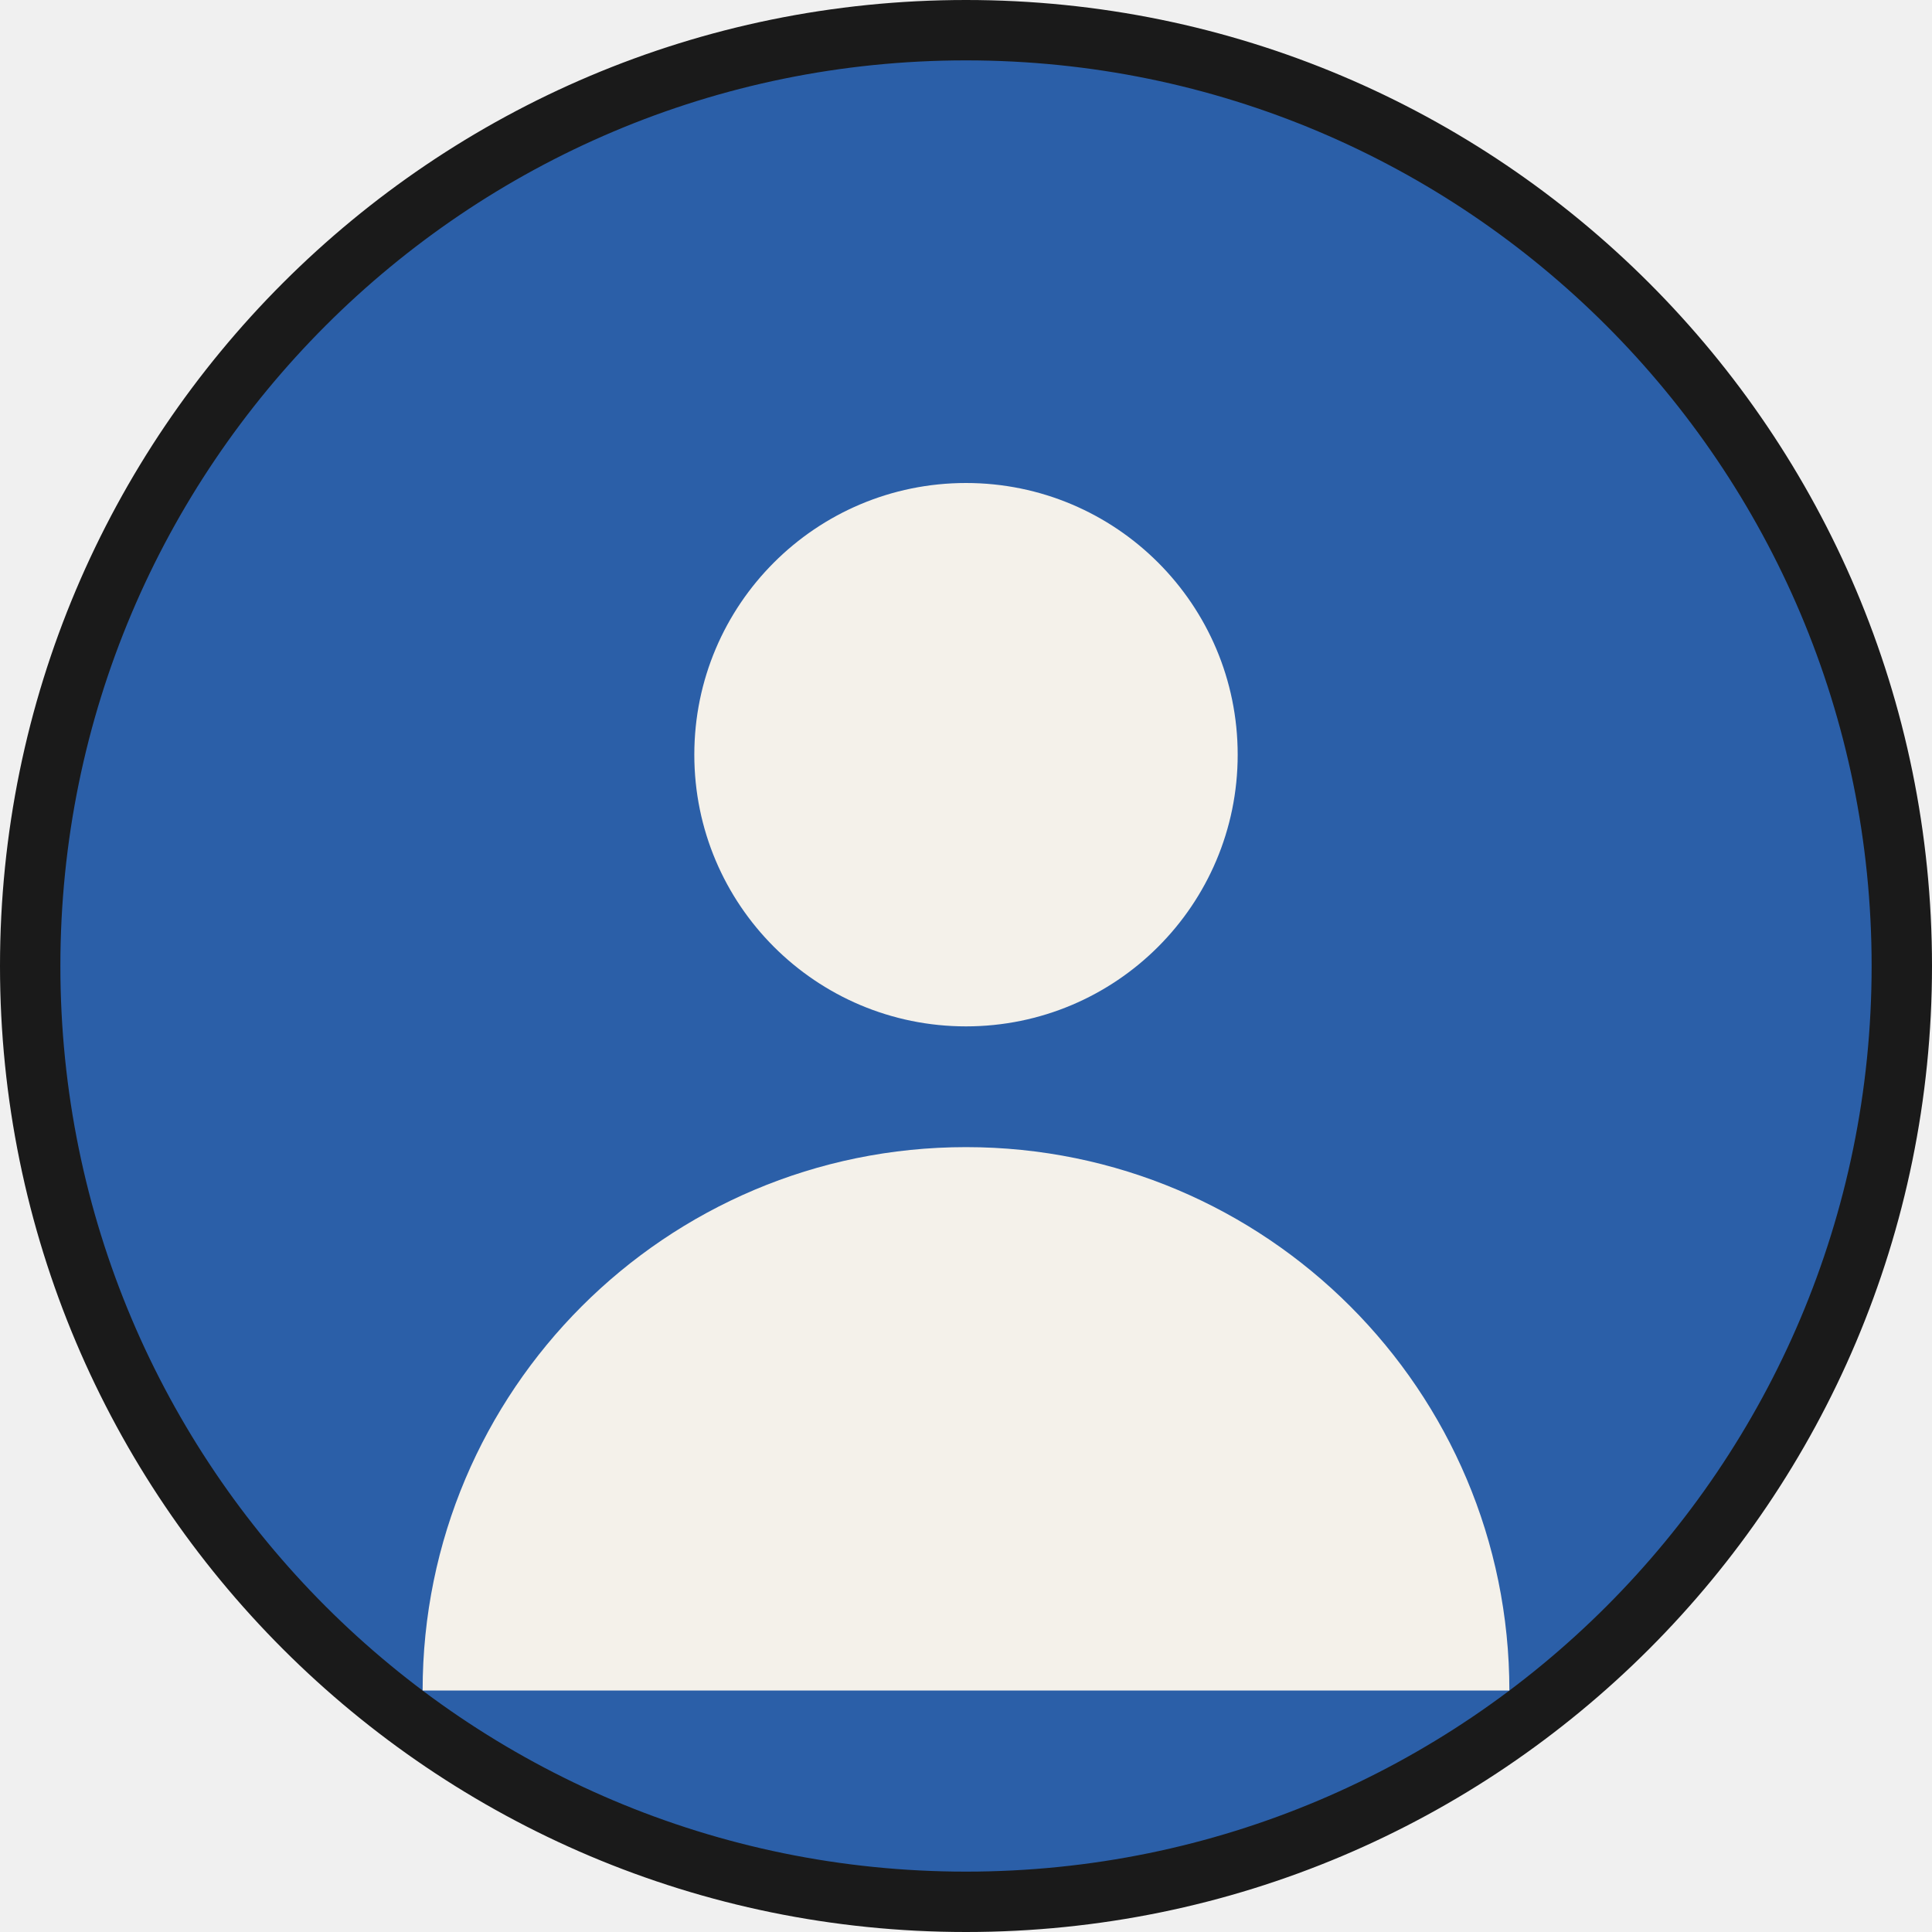
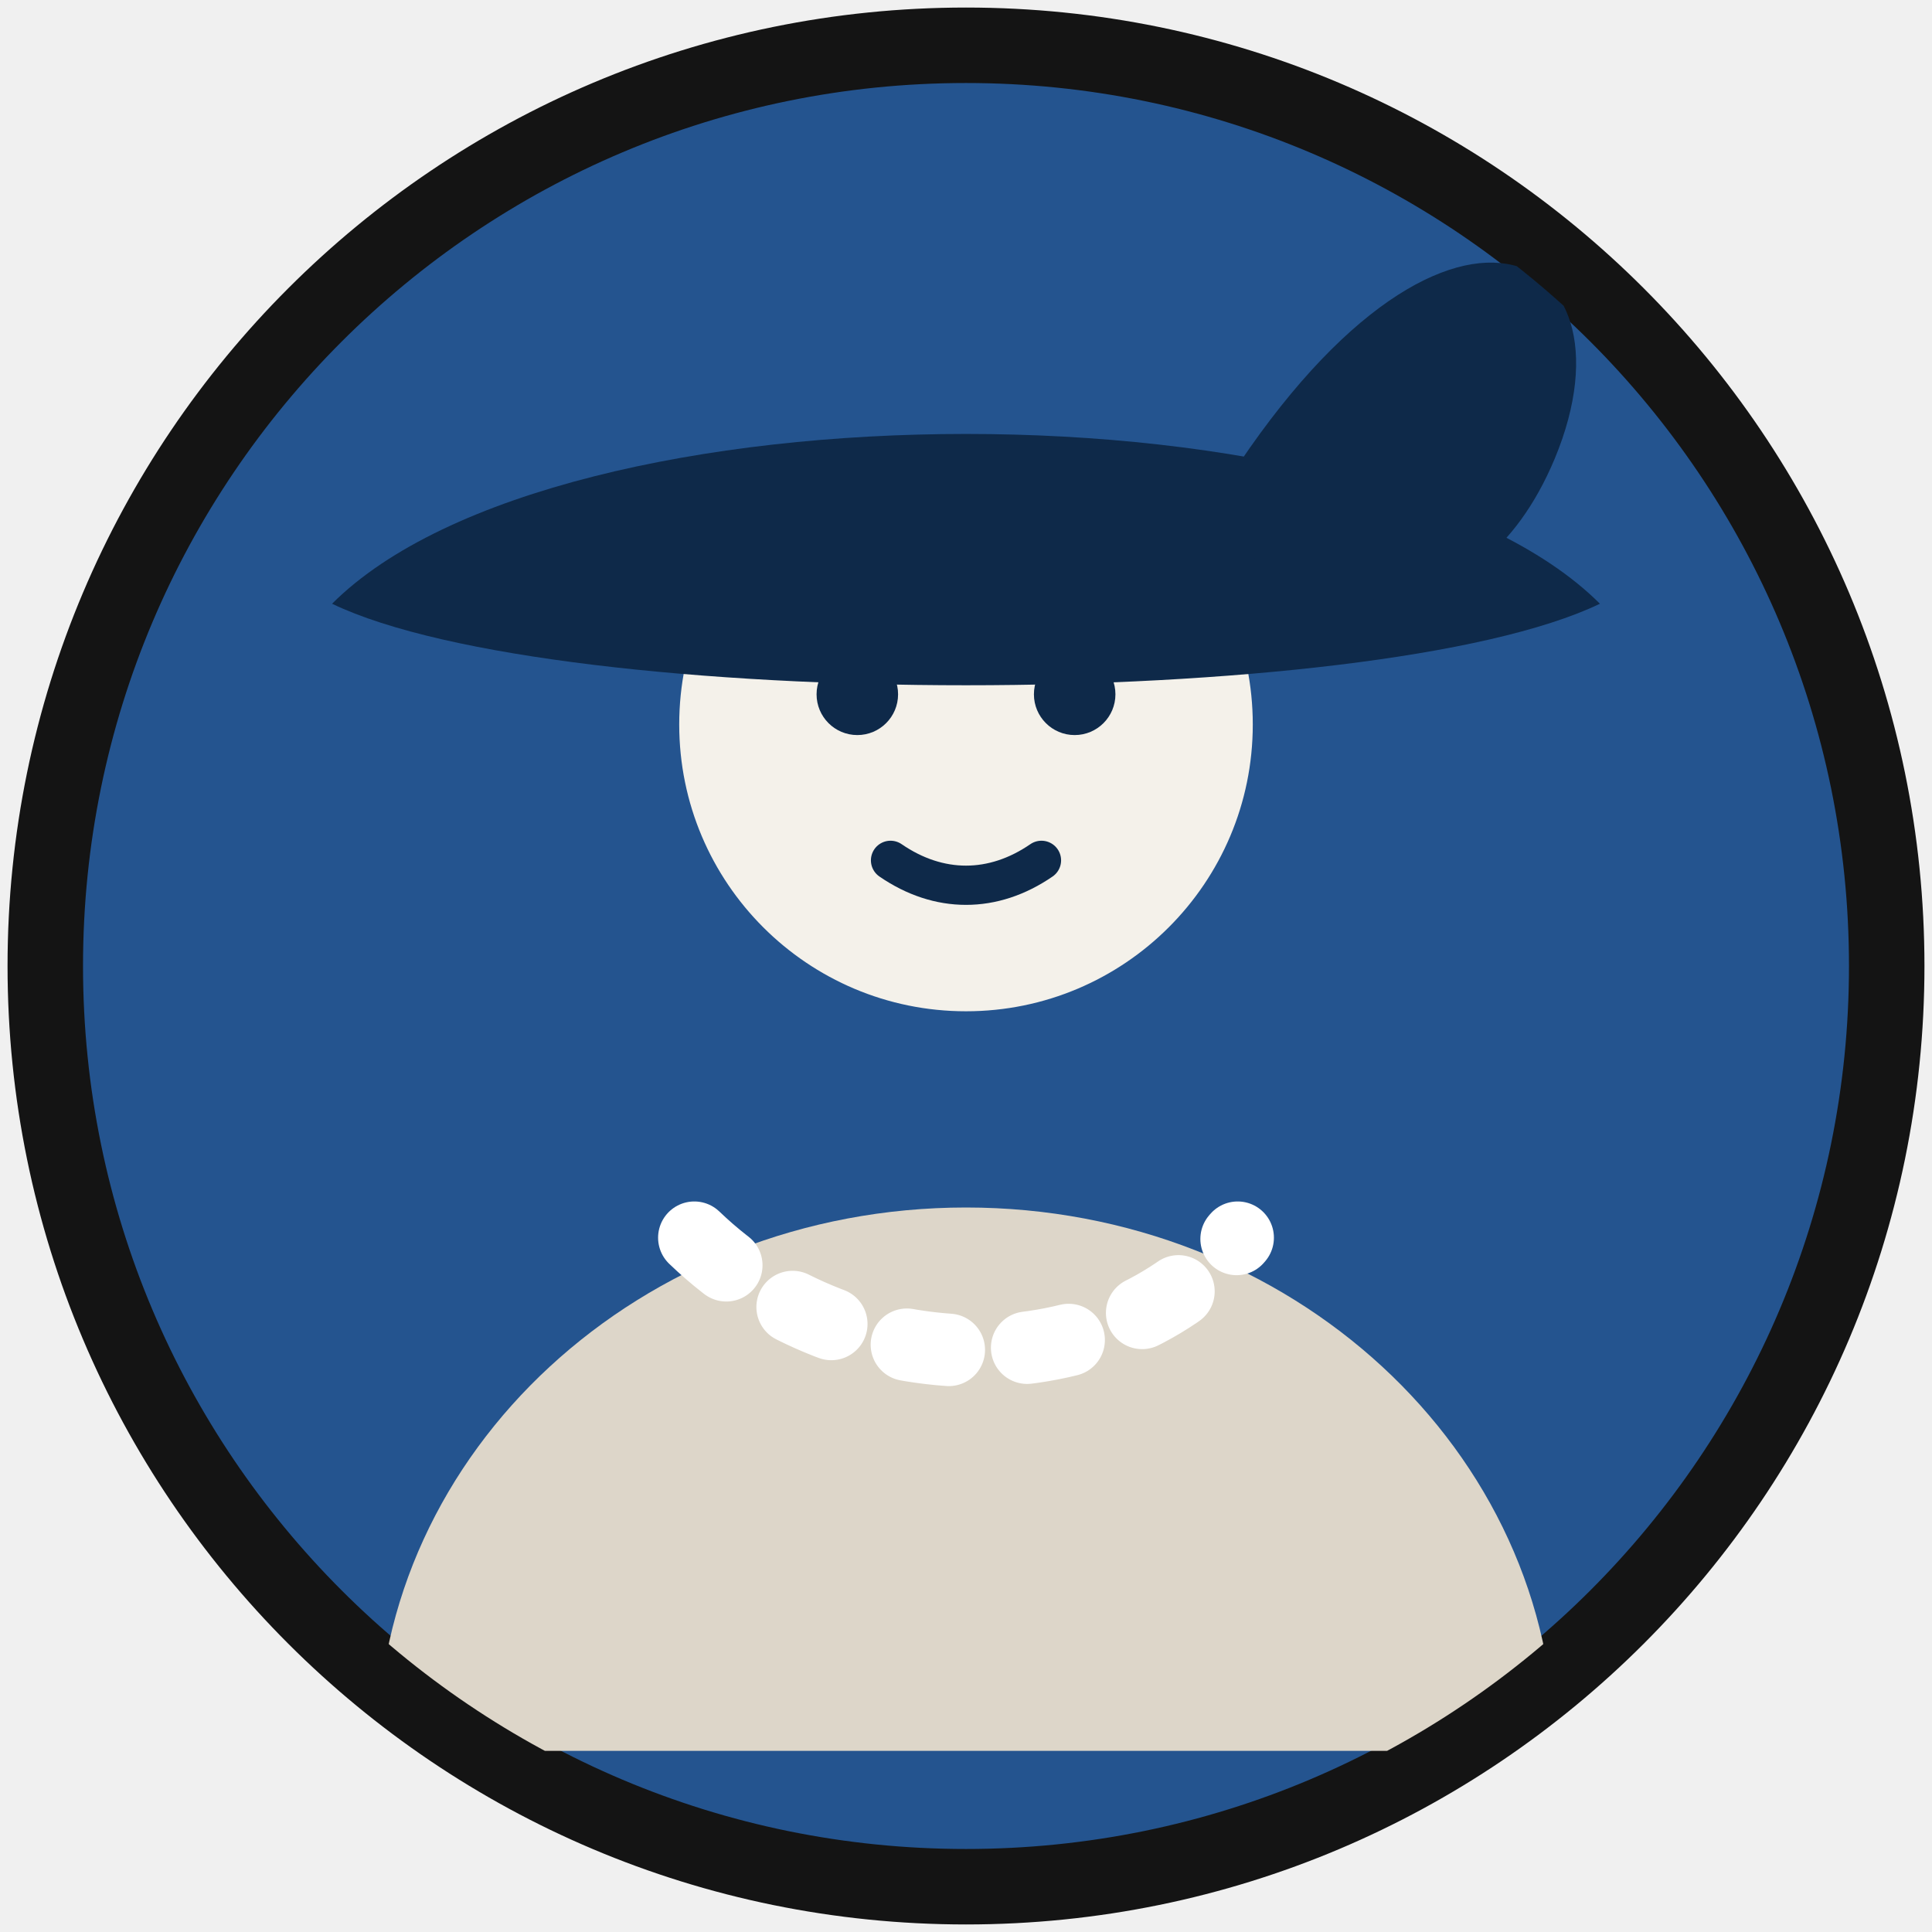
<svg xmlns="http://www.w3.org/2000/svg" viewBox="0 0 64 64" width="64" height="64">
-   <circle cx="32" cy="32" r="31" fill="#2b5fa8" stroke="#1a1a1a" stroke-width="2" />
-   <circle cx="32" cy="25" r="9" fill="#f4f1ea" />
-   <path d="M14 56 a18 18 0 0 1 36 0 z" fill="#f4f1ea" />
+   <defs>
+     <clipPath id="d">
+       <circle cx="32" cy="32" r="29.5" />
+     </clipPath>
+   </defs>
+   <circle cx="32" cy="32" r="30.5" fill="#24548f" stroke="#141414" stroke-width="2.5" />
+   <g clip-path="url(#d)">
+     <circle cx="32" cy="24" r="9.5" fill="#f4f1ea" />
+     <path d="M12.5 58 a19.5 18 0 0 1 39 0 z" fill="#ddd6c9" />
+     <circle cx="28.4" cy="23" r="1.35" fill="#0e2949" />
+     <circle cx="35.6" cy="23" r="1.35" fill="#0e2949" />
+     <path d="M11 20 c7.5 -7.5 34.5 -7.5 42 0 c-7.5 3.6 -34.5 3.6 -42 0 z" fill="#0e2949" />
+     <path d="M40 17 c7.5 -12.5 14.5 -9 11.5 -1.8 c-2.6 6.2 -8.4 5.6 -11.5 1.8 z" fill="#0e2949" />
+     <path d="M23 41 c5.2 5 13.8 5 18 0" fill="none" stroke="#ffffff" stroke-width="2.4" stroke-dasharray="1.4 2.6" stroke-linecap="round" />
+     <path d="M29.5 28.5 c1.6 1.1 3.4 1.1 5 0" fill="none" stroke="#0e2949" stroke-width="1.3" stroke-linecap="round" />
+   </g>
</svg>
